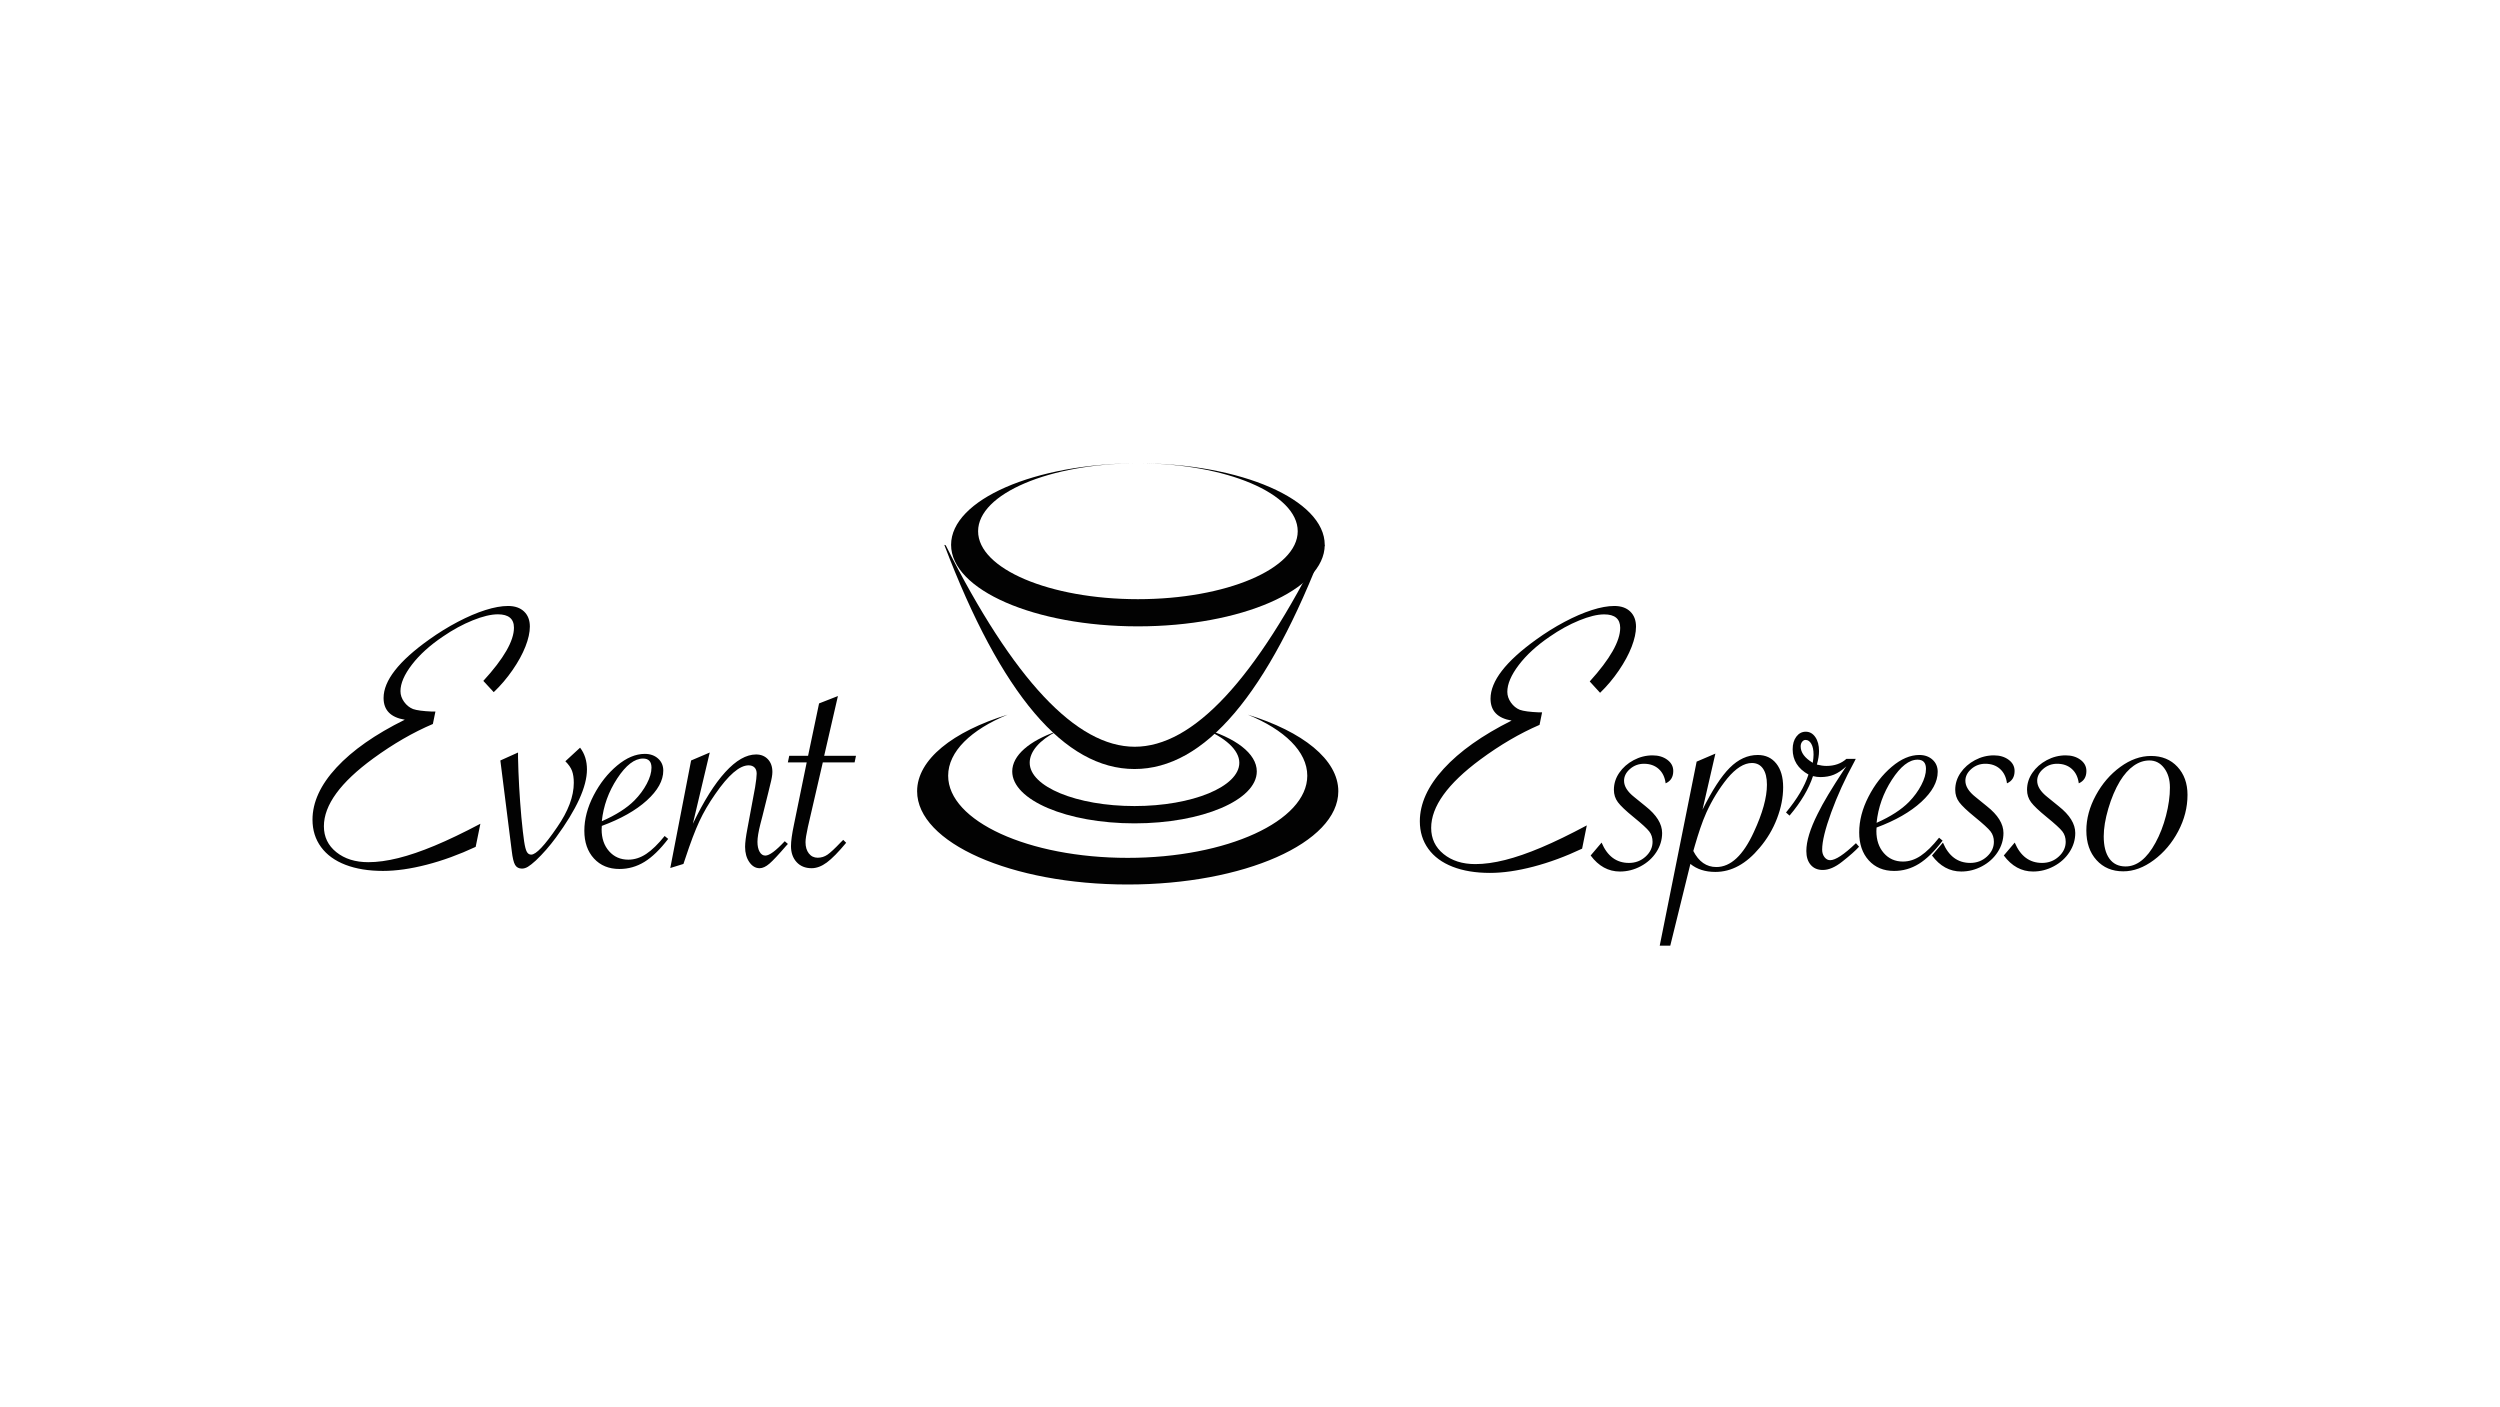
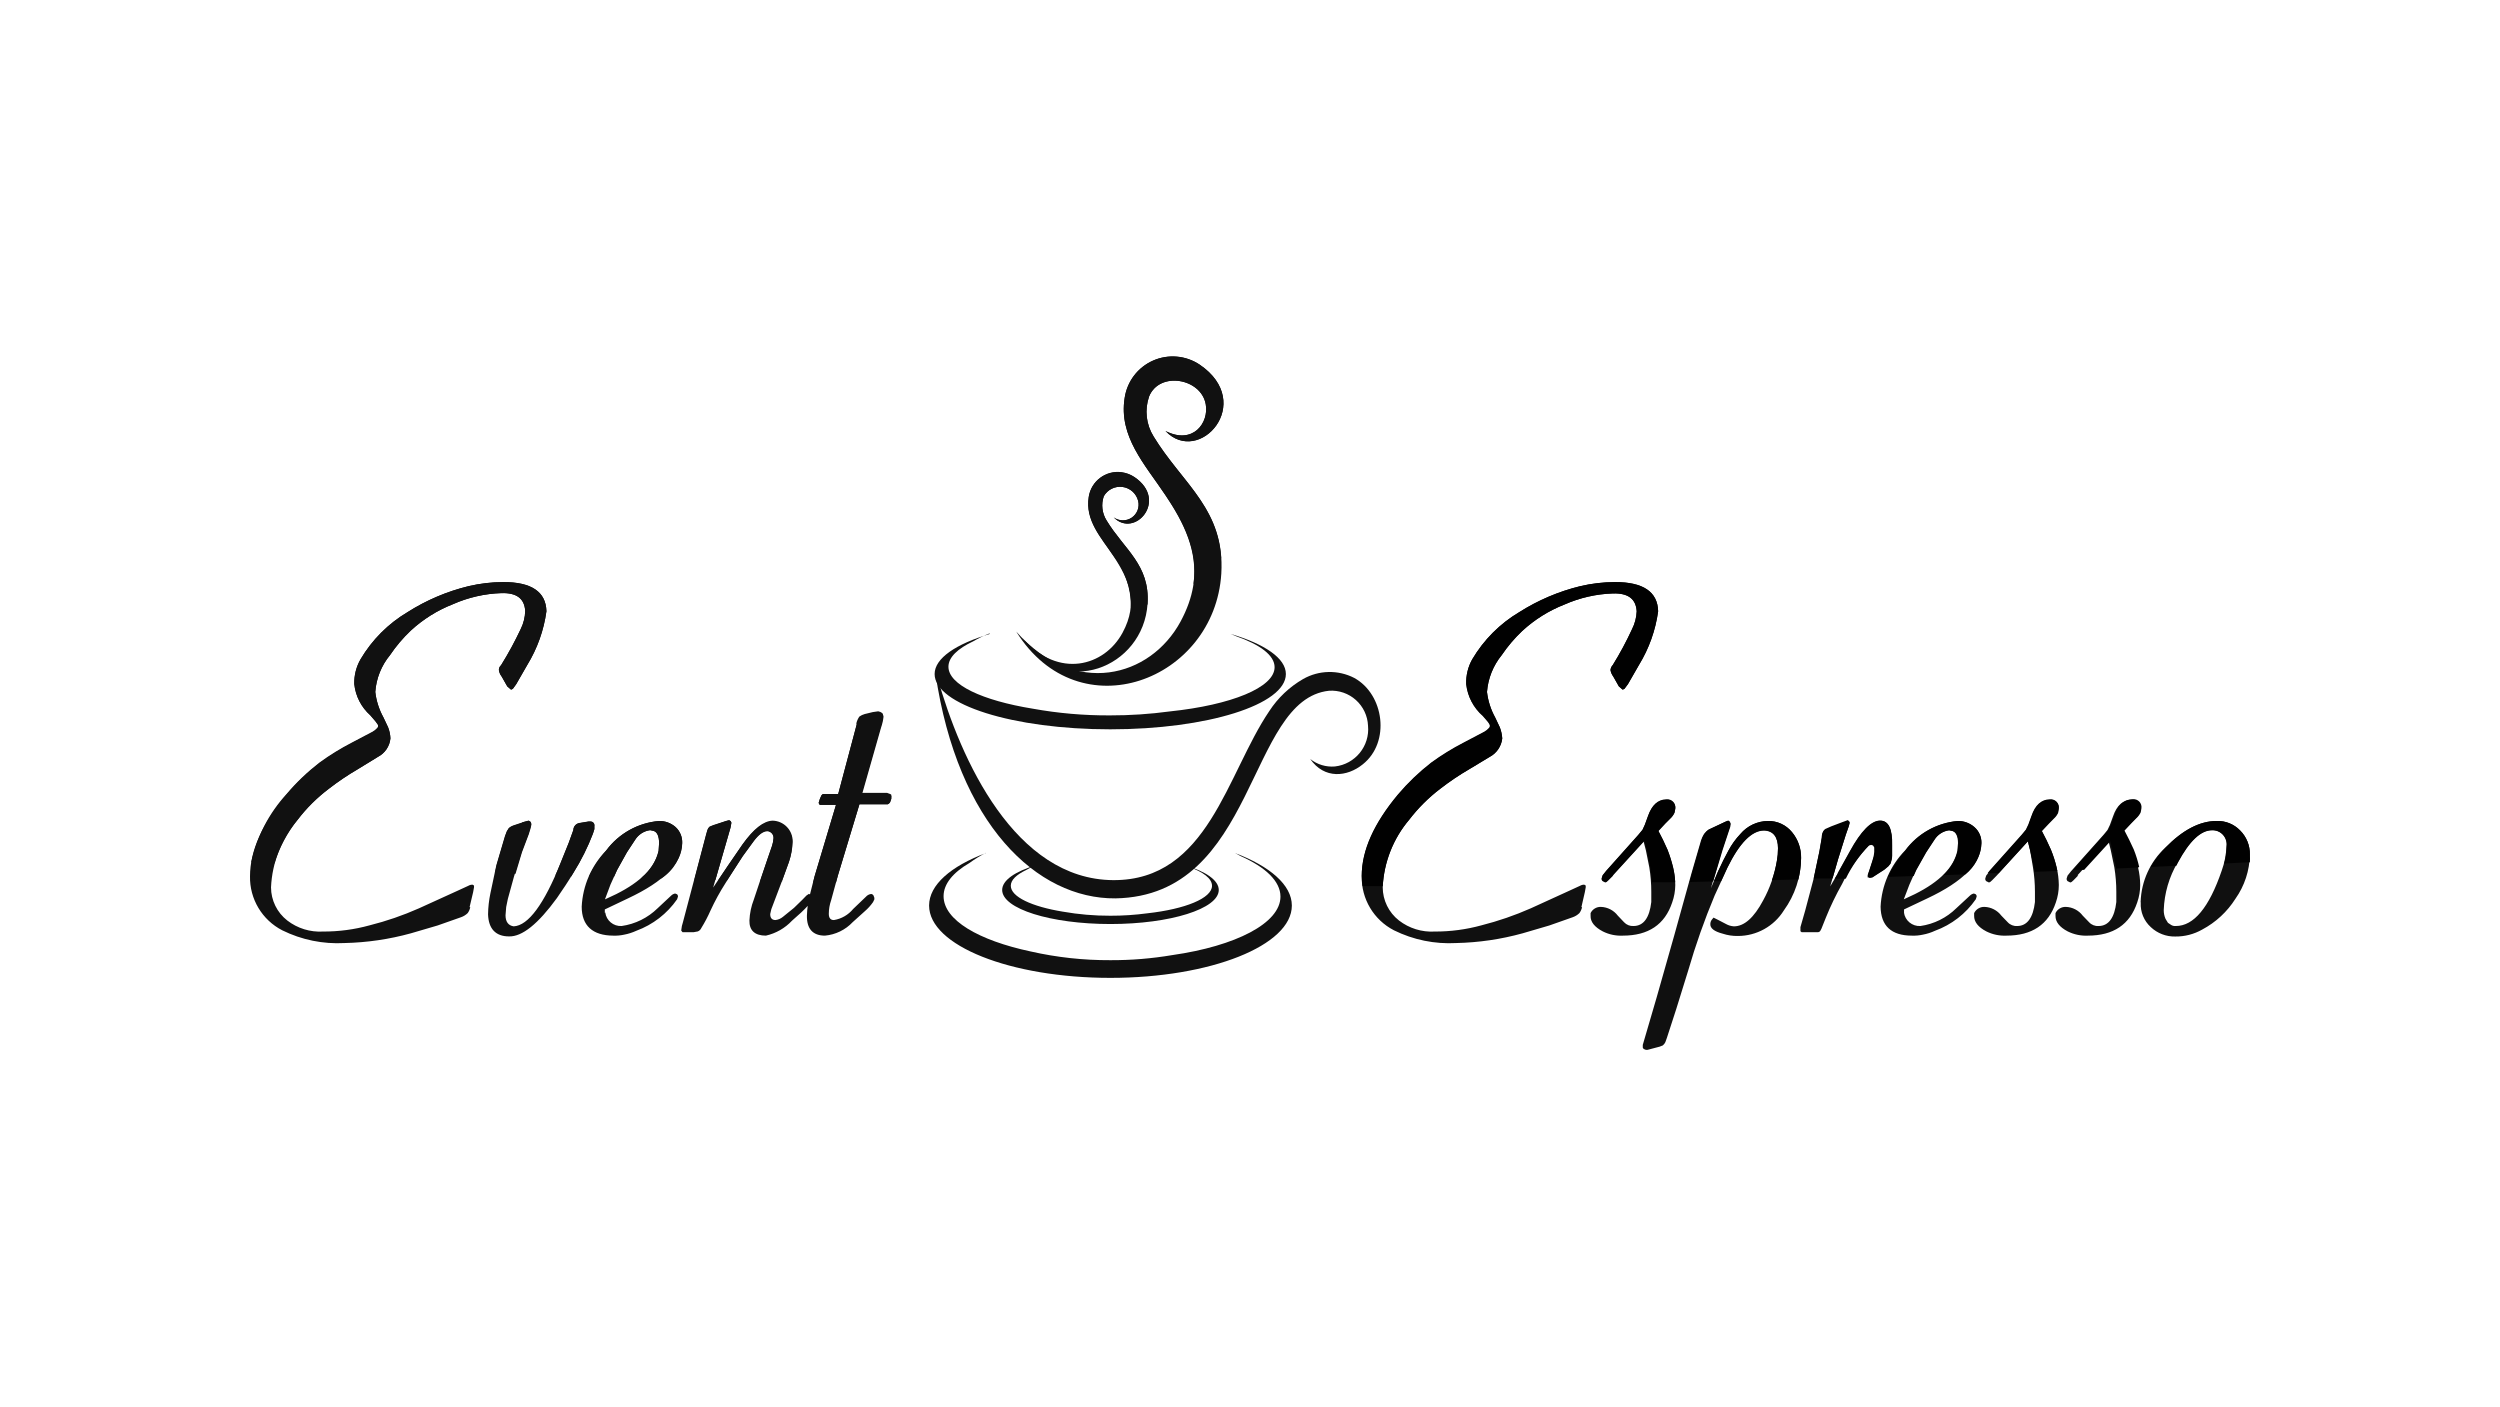
<svg xmlns="http://www.w3.org/2000/svg" height="360" viewBox="0 0 640 360" width="640">
-   <g fill="#020202" fill-rule="nonzero" transform="translate(80 118)">
-     <path d="m42.977 92.882-1.206 5.913c-4.256 1.988-8.436 3.511-12.541 4.571-4.105 1.06-7.833 1.59-11.184 1.59-3.686 0-6.886-.522-9.601-1.565-2.714-1.043-4.8-2.559-6.258-4.547-1.458-1.988-2.187-4.323-2.187-7.006 0-4.472 2.044-8.919 6.132-13.342 4.088-4.422 9.919-8.505 17.492-12.248-3.619-.596-5.429-2.451-5.429-5.565 0-4.439 3.887-9.424 11.662-14.957 2.413-1.723 4.867-3.238 7.364-4.547 2.497-1.308 4.842-2.311 7.037-3.006 2.195-.696 4.13-1.043 5.806-1.043 1.743 0 3.108.472 4.097 1.416.989.944 1.483 2.228 1.483 3.851 0 1.491-.377 3.197-1.131 5.118-.754 1.921-1.851 3.925-3.292 6.012-1.441 2.087-3.049 3.975-4.825 5.665l-2.664-2.882c5.228-5.698 7.841-10.236 7.841-13.615 0-2.286-1.374-3.429-4.122-3.429-1.743 0-3.887.513-6.434 1.54-2.547 1.027-5.077 2.402-7.59 4.124-3.351 2.253-6.007 4.654-7.967 7.205-1.96 2.551-2.941 4.82-2.941 6.807 0 .961.31 1.872.93 2.733s1.382 1.474 2.287 1.839c.938.331 2.564.547 4.876.646h.855l-.653 3.18c-5.06 2.153-10.137 5.085-15.23 8.795-8.445 6.162-12.667 11.959-12.667 17.391 0 2.716 1.064 4.928 3.192 6.634 2.128 1.706 4.851 2.559 8.168 2.559 2.312 0 4.867-.348 7.665-1.043 2.798-.696 5.906-1.756 9.324-3.18 3.418-1.424 7.322-3.296 11.712-5.615zm5.114-16.199 4.524-2.037v1.292c.101 4.836.385 9.921.855 15.255.268 2.783.503 4.845.704 6.186.201 1.342.436 2.244.704 2.708.268.464.637.696 1.106.696 1.24 0 3.452-2.335 6.635-7.006 2.848-4.108 4.273-7.901 4.273-11.379 0-1.226-.151-2.244-.452-3.056-.302-.812-.871-1.631-1.709-2.46l3.77-3.478c1.173 1.524 1.759 3.379 1.759 5.565 0 4.406-2.647 10.219-7.942 17.441-1.608 2.186-3.317 4.141-5.127 5.863-.838.762-1.516 1.3-2.036 1.615-.519.315-1.03.472-1.533.472-.804 0-1.391-.315-1.759-.944-.369-.629-.653-1.822-.855-3.578zm42.058 19.329.905.745c-2.078 2.716-4.105 4.679-6.082 5.888-1.977 1.209-4.105 1.814-6.384 1.814-2.714 0-4.892-.894-6.534-2.683-1.642-1.789-2.463-4.157-2.463-7.106 0-2.981.796-6.004 2.388-9.068 1.592-3.064 3.586-5.598 5.982-7.602 2.396-2.004 4.767-3.006 7.113-3.006 1.374 0 2.505.398 3.393 1.193.888.795 1.332 1.822 1.332 3.081 0 2.551-1.407 5.101-4.222 7.652-2.815 2.551-6.652 4.72-11.511 6.509-.034.265-.05.563-.05.894 0 2.286.637 4.149 1.91 5.59 1.273 1.441 2.915 2.161 4.926 2.161 1.575 0 3.1-.489 4.574-1.466 1.474-.977 3.049-2.509 4.725-4.596zm-16.085-3.776c3.619-1.59 6.4-3.362 8.344-5.317 1.307-1.325 2.362-2.749 3.167-4.273.804-1.524 1.206-2.899 1.206-4.124 0-1.557-.72-2.335-2.161-2.335-2.178 0-4.381 1.698-6.61 5.093-2.228 3.395-3.544 7.048-3.946 10.957zm17.529 11.975 5.328-27.528 4.775-2.037-4.323 18.236c2.781-5.797 5.546-10.203 8.294-13.217 2.748-3.015 5.378-4.522 7.892-4.522 1.24 0 2.245.406 3.016 1.217.771.812 1.156 1.896 1.156 3.255 0 .762-.184 1.839-.553 3.23l-.503 2.087-1.508 6.062-.503 1.938c-.503 1.988-.754 3.511-.754 4.571 0 1.06.184 1.913.553 2.559.369.646.855.969 1.458.969 1.039 0 2.698-1.226 4.976-3.677l.804.696-.503.547c-1.91 2.219-3.317 3.718-4.222 4.497-.905.778-1.743 1.168-2.513 1.168-1.039 0-1.918-.522-2.639-1.565-.72-1.043-1.081-2.344-1.081-3.901 0-1.06.201-2.634.603-4.72l1.96-10.534c.268-1.656.402-2.816.402-3.478 0-.696-.184-1.226-.553-1.59-.369-.364-.871-.547-1.508-.547-2.312 0-5.161 2.451-8.545 7.354-1.642 2.352-2.999 4.679-4.071 6.981-1.072 2.302-2.279 5.491-3.619 9.565l-.452 1.342zm39.043-27.031-3.82 16.547c-.402 1.822-.603 3.114-.603 3.876 0 1.193.285 2.153.855 2.882.57.729 1.324 1.093 2.262 1.093.905 0 1.734-.257 2.488-.77s1.902-1.582 3.443-3.205l.603-.596.754.745c-1.977 2.385-3.627 4.066-4.951 5.043-1.324.977-2.622 1.466-3.896 1.466-1.608 0-2.89-.522-3.845-1.565-.955-1.043-1.433-2.41-1.433-4.099 0-1.259.251-3.081.754-5.466l3.267-15.95h-4.825l.352-1.689h4.825l2.815-13.416 4.825-1.888-3.519 15.304h8.143l-.352 1.689zm195.585 16.119-1.2 5.957c-4.233 2.002-8.39 3.538-12.473 4.606-4.083 1.068-7.79 1.602-11.123 1.602-3.666 0-6.849-.526-9.548-1.577-2.7-1.051-4.774-2.578-6.224-4.581-1.45-2.002-2.175-4.355-2.175-7.059 0-4.506 2.033-8.986 6.099-13.441 4.066-4.455 9.865-8.569 17.397-12.34-3.599-.601-5.399-2.47-5.399-5.607 0-4.472 3.866-9.495 11.598-15.068 2.4-1.735 4.841-3.262 7.324-4.581 2.483-1.318 4.816-2.328 6.999-3.029 2.183-.701 4.108-1.051 5.774-1.051 1.733 0 3.091.476 4.074 1.427.983.951 1.475 2.244 1.475 3.88 0 1.502-.375 3.221-1.125 5.156-.75 1.936-1.841 3.955-3.274 6.057-1.433 2.103-3.033 4.005-4.799 5.707l-2.65-2.904c5.199-5.74 7.799-10.313 7.799-13.717 0-2.303-1.366-3.454-4.099-3.454-1.733 0-3.866.517-6.399 1.552-2.533 1.035-5.049 2.42-7.549 4.155-3.333 2.269-5.974 4.689-7.924 7.259-1.95 2.57-2.924 4.856-2.924 6.858 0 .968.308 1.886.925 2.753.617.868 1.375 1.485 2.275 1.852.933.334 2.55.551 4.849.651h.85l-.65 3.204c-5.032 2.169-10.082 5.123-15.147 8.861-8.399 6.208-12.598 12.048-12.598 17.521 0 2.737 1.058 4.964 3.174 6.683 2.116 1.719 4.824 2.578 8.124 2.578 2.3 0 4.841-.35 7.624-1.051 2.783-.701 5.874-1.769 9.273-3.204 3.399-1.435 7.282-3.321 11.648-5.657zm.986 7.709 2.8-3.304c1.466 3.471 3.799 5.206 6.999 5.206 1.666 0 3.091-.542 4.274-1.627 1.183-1.085 1.775-2.345 1.775-3.78 0-1.035-.283-1.919-.85-2.653-.567-.734-1.916-1.969-4.049-3.705-1.966-1.602-3.291-2.862-3.974-3.78-.683-.918-1.025-1.977-1.025-3.179 0-1.569.458-3.02 1.375-4.355.917-1.335 2.141-2.411 3.674-3.229s3.149-1.227 4.849-1.227c1.5 0 2.758.375 3.774 1.126 1.016.751 1.525 1.71 1.525 2.879 0 1.535-.65 2.586-1.95 3.154-.2-1.569-.792-2.795-1.775-3.68-.983-.884-2.241-1.327-3.774-1.327-1.366 0-2.558.442-3.574 1.327-1.016.884-1.525 1.894-1.525 3.029 0 1.402.867 2.787 2.6 4.155l2.899 2.353c2.833 2.236 4.249 4.522 4.249 6.858 0 1.735-.492 3.362-1.475 4.881-.983 1.519-2.316 2.728-3.999 3.629-1.683.901-3.458 1.352-5.324 1.352-2.966 0-5.466-1.368-7.499-4.105zm17.684 23.078 9.448-47.108 4.799-2.053-3.299 14.368c2.466-4.973 4.791-8.552 6.974-10.738 2.183-2.186 4.574-3.279 7.174-3.279 2 0 3.583.734 4.749 2.203 1.166 1.468 1.75 3.488 1.75 6.057 0 2.603-.525 5.273-1.575 8.01-1.05 2.737-2.525 5.223-4.424 7.459-3.433 4.138-7.215 6.208-11.348 6.208-2.6 0-4.732-.684-6.399-2.053l-5.149 20.926zm8.598-24.23c1.4 2.737 3.366 4.105 5.899 4.105 3.666 0 6.865-2.987 9.598-8.961 2.233-4.806 3.349-8.844 3.349-12.115 0-1.769-.333-3.137-1-4.105-.667-.968-1.616-1.452-2.849-1.452-2 0-4.099 1.318-6.299 3.955-2.1 2.603-3.883 5.507-5.349 8.711-.567 1.268-1.091 2.62-1.575 4.055-.483 1.435-.941 2.904-1.375 4.405zm23.732-9.862c2.866-3.471 4.782-6.708 5.749-9.712-2.7-1.502-4.049-3.654-4.049-6.458 0-1.335.317-2.42.95-3.254.633-.834 1.433-1.252 2.4-1.252 1 0 1.816.459 2.45 1.377.633.918.95 2.111.95 3.579 0 1.035-.183 2.186-.55 3.454.9.234 1.716.35 2.45.35 2.066 0 3.766-.601 5.099-1.802h2.4l-.35.701c-2.4 4.405-4.374 8.736-5.924 12.991-1.55 4.255-2.325 7.434-2.325 9.537 0 .768.2 1.41.6 1.927s.883.776 1.45.776c1.366 0 3.566-1.452 6.599-4.355l.8.901c-.933 1.035-2.383 2.32-4.349 3.855-1.766 1.402-3.416 2.103-4.949 2.103-1.3 0-2.325-.434-3.074-1.302-.75-.868-1.125-2.053-1.125-3.554 0-2.503.966-5.674 2.899-9.512.7-1.435 1.6-3.07 2.7-4.906 1.1-1.836 2.483-4.022 4.149-6.558l.5-.701c-1.1 1.001-2.158 1.71-3.174 2.128-1.016.417-2.175.626-3.474.626-.6 0-1.233-.083-1.9-.25-1.066 3.271-3.066 6.641-5.999 10.112zm6.849-12.716c.133-.834.2-1.535.2-2.103 0-1.168-.192-2.086-.575-2.753-.383-.667-.875-1.001-1.475-1.001-.333 0-.625.159-.875.476-.25.317-.375.709-.375 1.176 0 1.569 1.033 2.97 3.099 4.205zm32.331 19.173.9.751c-2.066 2.737-4.083 4.714-6.049 5.932s-4.083 1.827-6.349 1.827c-2.7 0-4.866-.901-6.499-2.703-1.633-1.802-2.45-4.188-2.45-7.159 0-3.004.792-6.049 2.375-9.136 1.583-3.087 3.566-5.64 5.949-7.659 2.383-2.019 4.741-3.029 7.074-3.029 1.366 0 2.491.4 3.374 1.201.883.801 1.325 1.836 1.325 3.104 0 2.57-1.4 5.14-4.199 7.709-2.8 2.57-6.615 4.756-11.448 6.558-.033.267-.05.567-.05.901 0 2.303.633 4.18 1.9 5.632 1.266 1.452 2.899 2.178 4.899 2.178 1.566 0 3.083-.492 4.549-1.477 1.466-.985 3.033-2.528 4.699-4.631zm-15.997-3.805c3.599-1.602 6.366-3.387 8.299-5.357 1.3-1.335 2.35-2.77 3.149-4.305.8-1.535 1.2-2.92 1.2-4.155 0-1.569-.717-2.353-2.15-2.353-2.166 0-4.358 1.71-6.574 5.131-2.216 3.421-3.524 7.1-3.924 11.039zm14.184 8.36 2.8-3.304c1.466 3.471 3.799 5.206 6.999 5.206 1.666 0 3.091-.542 4.274-1.627 1.183-1.085 1.775-2.345 1.775-3.78 0-1.035-.283-1.919-.85-2.653-.567-.734-1.916-1.969-4.049-3.705-1.966-1.602-3.291-2.862-3.974-3.78-.683-.918-1.025-1.977-1.025-3.179 0-1.569.458-3.02 1.375-4.355.917-1.335 2.141-2.411 3.674-3.229s3.149-1.227 4.849-1.227c1.5 0 2.758.375 3.774 1.126 1.016.751 1.525 1.71 1.525 2.879 0 1.535-.65 2.586-1.95 3.154-.2-1.569-.792-2.795-1.775-3.68-.983-.884-2.241-1.327-3.774-1.327-1.366 0-2.558.442-3.574 1.327-1.016.884-1.525 1.894-1.525 3.029 0 1.402.867 2.787 2.6 4.155l2.899 2.353c2.833 2.236 4.249 4.522 4.249 6.858 0 1.735-.492 3.362-1.475 4.881-.983 1.519-2.316 2.728-3.999 3.629-1.683.901-3.458 1.352-5.324 1.352-2.966 0-5.466-1.368-7.499-4.105zm18.383 0 2.8-3.304c1.466 3.471 3.799 5.206 6.999 5.206 1.666 0 3.091-.542 4.274-1.627 1.183-1.085 1.775-2.345 1.775-3.78 0-1.035-.283-1.919-.85-2.653-.567-.734-1.916-1.969-4.049-3.705-1.966-1.602-3.291-2.862-3.974-3.78-.683-.918-1.025-1.977-1.025-3.179 0-1.569.458-3.02 1.375-4.355.917-1.335 2.141-2.411 3.674-3.229 1.533-.818 3.149-1.227 4.849-1.227 1.5 0 2.758.375 3.774 1.126 1.016.751 1.525 1.71 1.525 2.879 0 1.535-.65 2.586-1.95 3.154-.2-1.569-.792-2.795-1.775-3.68-.983-.884-2.241-1.327-3.774-1.327-1.366 0-2.558.442-3.574 1.327-1.016.884-1.525 1.894-1.525 3.029 0 1.402.867 2.787 2.6 4.155l2.899 2.353c2.833 2.236 4.249 4.522 4.249 6.858 0 1.735-.492 3.362-1.475 4.881-.983 1.519-2.316 2.728-3.999 3.629-1.683.901-3.458 1.352-5.324 1.352-2.966 0-5.466-1.368-7.499-4.105zm21.133-6.408c0-3.004.808-5.999 2.425-8.986 1.616-2.987 3.708-5.415 6.274-7.284 2.566-1.869 5.182-2.803 7.849-2.803 2.8 0 5.057.926 6.774 2.778 1.716 1.852 2.575 4.247 2.575 7.184 0 3.204-.792 6.308-2.375 9.311-1.583 3.004-3.666 5.465-6.249 7.384-2.583 1.919-5.191 2.879-7.824 2.879-2.833 0-5.116-.959-6.849-2.879-1.733-1.919-2.6-4.447-2.6-7.584zm21.396-11.013c0-2.002-.492-3.654-1.475-4.956-.983-1.302-2.241-1.952-3.774-1.952-1.4 0-2.741.451-4.024 1.352-1.283.901-2.458 2.219-3.524 3.955-1.2 2.002-2.191 4.339-2.974 7.009-.783 2.67-1.175 5.039-1.175 7.109 0 2.47.483 4.372 1.45 5.707.966 1.335 2.35 2.002 4.149 2.002 2.9 0 5.449-2.019 7.649-6.057 1.133-2.069 2.033-4.389 2.7-6.959.667-2.57 1-4.973 1-7.209zm-297.555-18.631c-14 4.311-23.163 11.486-23.163 19.609 0 13.183 24.138 23.869 53.913 23.869 29.775 0 53.913-10.687 53.913-23.869 0-8.122-9.164-15.297-23.163-19.609 9.344 3.849 15.218 9.426 15.218 15.631 0 11.613-20.581 21.028-45.968 21.028-25.387 0-45.968-9.414-45.968-21.028 0-6.205 5.875-11.782 15.218-15.631z" />
-     <path d="m190.495 69.23c-6.941 2.439-11.364 6.127-11.364 10.253 0 7.345 14.015 13.299 31.304 13.299 17.289 0 31.304-5.954 31.304-13.299 0-4.604-5.506-8.661-13.873-11.048 5.714 2.296 9.401 5.54 9.401 8.832 0 6.121-12.013 11.083-26.832 11.083-14.819 0-26.832-4.962-26.832-11.083 0-2.927 2.579-5.817 6.892-8.036zm20.81-26.883c-26.414 0-47.826-9.344-47.826-20.87 0-11.526 21.412-20.87 47.826-20.87 26.414 0 47.826 9.344 47.826 20.87 0 11.526-21.412 20.87-47.826 20.87zm0-6.957c22.595 0 40.911-7.786 40.911-17.391 0-9.605-18.317-17.391-40.911-17.391s-40.911 7.786-40.911 17.391c0 9.605 18.317 17.391 40.911 17.391z" />
-     <path d="m162.111 21.599c-.124-.04-.248-.08-.372-.121 14.535 38.261 30.766 57.391 48.696 57.391 17.929 0 34.161-19.13 48.696-57.391-.215.07-.43.14-.646.209-17.055 34.32-33.052 51.48-47.991 51.48-14.952 0-31.079-17.189-48.382-51.568z" />
+   <g transform="matrix(2.830415 0 0 2.830415 64.00289 91.29412)">
+     <path d="m19.92 49.79a1.31 1.31 0 0 1 -.23.54 1.65 1.65 0 0 1 -.62.38l-2.1.74-2.42.71a24.56 24.56 0 0 1 -6 .88 11.28 11.28 0 0 1 -5.63-1.15 5.38 5.38 0 0 1 -2.92-4.89c0-2.31 1.11-4.76 3.29-7.37a19.72 19.72 0 0 1 3-2.87 22.41 22.41 0 0 1 2.9-1.79l1.9-1a1.65 1.65 0 0 0 .41-.33.23.23 0 0 0 .08-.21v-.1l-.22-.33-.48-.56a4.4 4.4 0 0 1 -1.45-2.83 4.27 4.27 0 0 1 .57-2.24 12.15 12.15 0 0 1 4.25-4.26 18.39 18.39 0 0 1 5.52-2.35 14.07 14.07 0 0 1 3.13-.37q3.84 0 3.91 2.64a12.57 12.57 0 0 1 -1.73 4.85l-1 1.74-.31.43-.16.07-.34-.29-.51-.9a1.23 1.23 0 0 1 -.25-.58c0-.1 0-.25.21-.46a31.75 31.75 0 0 0 1.76-3.24 3.89 3.89 0 0 0 .41-1.65c-.07-1.12-.78-1.65-2.15-1.61a11.78 11.78 0 0 0 -4.38 1 12.19 12.19 0 0 0 -3.83 2.4 13.3 13.3 0 0 0 -1.87 2.21 5.89 5.89 0 0 0 -1.33 3.33 6.27 6.27 0 0 0 .74 2.31l.42.89a3.09 3.09 0 0 1 .21 1 2.11 2.11 0 0 1 -1.13 1.67l-1.81 1.11a24 24 0 0 0 -2.65 1.79 14.72 14.72 0 0 0 -2.82 2.81 10.14 10.14 0 0 0 -2.39 6.09 3.81 3.81 0 0 0 1.47 3 4.83 4.83 0 0 0 3.24 1 15.58 15.58 0 0 0 4.2-.56 27.53 27.53 0 0 0 4.47-1.54l3.47-1.58 1-.46a.72.72 0 0 1 .38-.1l.13.08v.16l-.08.44-.32 1.35zm4.7-7.67.56-.15.17.11.07.2-.07.34-.17.56-.62 1.64-.69 2.23-.55 2-.15.73-.06.75c0 .59.26.93.74 1 1.32-.07 2.74-2 4.25-5.75l.73-1.81.42-1.16a.65.65 0 0 1 .53-.63l.84-.14h.19a.35.35 0 0 1 .34.42v.27l-.13.41a20.48 20.48 0 0 1 -1.75 3.51c-.48.81-1 1.58-1.51 2.32q-2.56 3.52-4.33 3.47c-1.22 0-1.86-.7-1.9-2a10.07 10.07 0 0 1 .21-1.89l.54-2.55.77-2.61.16-.43.18-.29a1.18 1.18 0 0 1 .36-.21l.87-.29zm7.51 8.15a1.41 1.41 0 0 0 1.48 1.23 5.82 5.82 0 0 0 3.26-1.61l1.22-1.14a.7.7 0 0 1 .36-.19l.18.07a.28.28 0 0 1 .08.2l-.08.25a7.73 7.73 0 0 1 -3.69 2.85 4.73 4.73 0 0 1 -1.09.35 3.88 3.88 0 0 1 -1 .09c-1.85-.01-2.85-.89-2.85-2.62a7.84 7.84 0 0 1 2.22-5.09 6.65 6.65 0 0 1 4.78-2.66 2.2 2.2 0 0 1 1.49.55 1.86 1.86 0 0 1 .6 1.45q0 2.7-4.9 5l-2.1 1v.31zm0-1.19 1-.47q3.35-1.68 3.82-3.91l.05-.7c0-.61-.17-1-.49-1.1l-.32-.07a1.89 1.89 0 0 0 -1.35.86l-.75 1.14-.89 1.6-.6 1.33-.49 1.31zm11-2.91 1.43-2.08c1-1.39 1.88-2.09 2.71-2.12a1.86 1.86 0 0 1 1.81 1.9 6.15 6.15 0 0 1 -.32 1.79l-.61 1.68-1 2.64-.1.44q0 .54.48.54a1.28 1.28 0 0 0 .67-.29l1-.81.73-.71.4-.41.22-.15.24.12.1.12v.11c0 .32-.61 1-1.87 2.08a4.63 4.63 0 0 1 -2.36 1.35c-1 0-1.51-.47-1.49-1.37a5.92 5.92 0 0 1 .4-1.9l.61-1.83.62-1.83.42-1.22a3 3 0 0 0 .13-.66.61.61 0 0 0 -.55-.67c-.39 0-.79.31-1.23.89l-1 1.37-1.57 2.48a20.42 20.42 0 0 0 -1.35 2.47 12.92 12.92 0 0 1 -.83 1.58.59.59 0 0 1 -.32.31l-.38.07h-1l-.12-.15.06-.41.09-.32 2.11-8 .11-.38a.67.67 0 0 1 .19-.29l.34-.14 1.16-.37.28-.07.14.09.06.14-.08.44-1.57 5.42 1.27-1.89zm11.71-13a1.85 1.85 0 0 1 .27-.61 1.53 1.53 0 0 1 .48-.23l.74-.18.49-.07a.83.83 0 0 1 .38.17l.07.21a4.62 4.62 0 0 1 -.23 1l-1.71 6h2.3l.36.14.01.4-.11.31a.48.48 0 0 1 -.21.18h-.35-2.21l-1.94 6.41-.62 2.27a3.75 3.75 0 0 0 -.21 1.23c0 .39.17.57.47.56a2.84 2.84 0 0 0 1.73-1l1.15-1.1a.75.75 0 0 1 .43-.25h.13l.13.12.08.22v.14l-.12.25a4.45 4.45 0 0 1 -.73.81l-1.11 1a3.93 3.93 0 0 1 -2.51 1.22c-1.11 0-1.65-.63-1.63-1.81a8.45 8.45 0 0 1 .28-1.93l.41-1.63 1.94-6.46h-1.17-.3l-.1-.17.1-.33.14-.33a.39.39 0 0 1 .16-.15h.24 1.13l1.67-6.28z" fill="#111" />
+     <path d="m120.48 49.79a1.45 1.45 0 0 1 -.24.54 1.65 1.65 0 0 1 -.62.38l-2.1.74-2.42.71a24.49 24.49 0 0 1 -6 .88 11.28 11.28 0 0 1 -5.63-1.15 5.38 5.38 0 0 1 -2.92-4.89c0-2.31 1.11-4.76 3.29-7.37a20.2 20.2 0 0 1 3-2.87 22.41 22.41 0 0 1 2.9-1.79l1.9-1a1.49 1.49 0 0 0 .41-.33.23.23 0 0 0 .09-.21v-.1l-.15-.25-.48-.56a4.45 4.45 0 0 1 -1.51-2.9 4.27 4.27 0 0 1 .55-2.25 12.15 12.15 0 0 1 4.25-4.26 18.5 18.5 0 0 1 5.52-2.35 14.14 14.14 0 0 1 3.13-.37q3.84 0 3.91 2.64a12.57 12.57 0 0 1 -1.73 4.85l-1 1.74-.32.43-.16.07-.34-.29-.51-.9a1.35 1.35 0 0 1 -.25-.58.76.76 0 0 1 .21-.46 29.91 29.91 0 0 0 1.74-3.24 3.89 3.89 0 0 0 .42-1.62c-.07-1.12-.78-1.65-2.15-1.61a11.82 11.82 0 0 0 -4.38 1 12.19 12.19 0 0 0 -3.83 2.4 13.3 13.3 0 0 0 -1.85 2.18 6 6 0 0 0 -1.33 3.33 6.27 6.27 0 0 0 .74 2.31l.42.89a3.4 3.4 0 0 1 .22 1 2.16 2.16 0 0 1 -1.13 1.67l-1.81 1.09a24.14 24.14 0 0 0 -2.66 1.79 15 15 0 0 0 -2.82 2.81 10.14 10.14 0 0 0 -2.39 6.11 3.81 3.81 0 0 0 1.47 3 4.83 4.83 0 0 0 3.24 1 15.71 15.71 0 0 0 4.21-.56 28.21 28.21 0 0 0 4.47-1.54l3.46-1.58 1-.46a.72.72 0 0 1 .38-.1l.13.08v.16l-.08.44-.31 1.35zm2.83-2.87-.44.44c-.12.13-.21.2-.3.2l-.23-.12a.24.24 0 0 1 -.08-.25l.08-.25.32-.4 2.91-3.26.38-.46.21-.46.28-.77c.35-1 .9-1.5 1.67-1.51a.73.73 0 0 1 .8.83l-.07.35a1.55 1.55 0 0 1 -.37.52l-.46.46-.63.68.42.82.41.89a12.32 12.32 0 0 1 .5 1.59 7 7 0 0 1 .2 1.57 4.83 4.83 0 0 1 -.28 1.58q-1 3-4.46 3a3.64 3.64 0 0 1 -1.81-.38c-.75-.39-1.13-.87-1.11-1.41v-.25a1 1 0 0 1 .93-.56 2 2 0 0 1 1.53.79l.57.6a1.07 1.07 0 0 0 .85.34c.92 0 1.45-.76 1.61-2.17v-.93a13.63 13.63 0 0 0 -.18-2.21l-.31-1.54-.21-.81-2.81 3.08zm9.52-.46c.28-.61.57-1.2.88-1.76a6.9 6.9 0 0 1 1.09-1.52 3.32 3.32 0 0 1 2.48-1.18 2.74 2.74 0 0 1 2.18 1 3.56 3.56 0 0 1 .83 2.35 8.2 8.2 0 0 1 -1.56 4.74 4.9 4.9 0 0 1 -4.16 2.31 4.14 4.14 0 0 1 -1.38-.21q-1.14-.3-1.11-.87a.67.67 0 0 1 .14-.4l.15-.18.4.2.73.38a1.67 1.67 0 0 0 .71.21c.93 0 1.81-.77 2.65-2.35a11.35 11.35 0 0 0 1.24-3.56 6.27 6.27 0 0 0 .1-1.14c0-1-.41-1.58-1.26-1.61-1.11 0-2.22 1.13-3.31 3.35l-1.16 2.52a62.66 62.66 0 0 0 -2.39 6.78l-1.08 3.48-.85 2.62-.14.39a.83.83 0 0 1 -.23.29l-.28.11-1.1.29h-.15l-.2-.08-.08-.12v-.25l1.26-4.31 1.6-5.64 1.54-5.55.87-3a2.64 2.64 0 0 1 .26-.56l.2-.23.18-.15 1.53-.72.22-.09a.3.3 0 0 1 .15.09l.09.2-.05.29-.69 2.08-1 3.43.67-1.6zm10.76.27 1.11-2c1-1.83 1.93-2.76 2.72-2.77s1.12.78 1.09 2.22v.94a2.44 2.44 0 0 1 -.14.71l-.2.25-.37.31-.93.6a.68.68 0 0 1 -.38.17l-.14-.11v-.08-.13l.14-.41.27-.83a3.45 3.45 0 0 0 .19-.83v-.25-.17l-.11-.18-.17-.06-.21.06a13 13 0 0 0 -2.46 3.52 26.19 26.19 0 0 0 -1.47 3.05l-.4 1-.1.19a.27.27 0 0 1 -.24.13h-1.11-.34l-.11-.09v-.14-.23l.43-1.5.74-2.79.53-2.51.22-1.27a1 1 0 0 1 .12-.52.52.52 0 0 1 .3-.25l.43-.19 1-.38.49-.18.18.18-.08.32-.27.77-.7 2.22-.7 2.42.68-1.15zm6 3.54a1.42 1.42 0 0 0 1.49 1.23 5.8 5.8 0 0 0 3.25-1.61l1.23-1.14a.7.7 0 0 1 .36-.19l.17.07a.24.24 0 0 1 .08.2l-.08.25a7.68 7.68 0 0 1 -3.69 2.85 4.58 4.58 0 0 1 -1.09.35 3.88 3.88 0 0 1 -1 .09c-1.86 0-2.81-.89-2.83-2.62a7.79 7.79 0 0 1 2.22-5.09 6.63 6.63 0 0 1 4.76-2.66 2.23 2.23 0 0 1 1.5.55 1.85 1.85 0 0 1 .64 1.45q0 2.7-4.89 5l-2.11 1v.31zm0-1.19 1-.47c2.24-1.12 3.51-2.42 3.83-3.91l.06-.69c0-.61-.18-1-.5-1.1l-.32-.07a1.86 1.86 0 0 0 -1.34.86l-.75 1.14-.9 1.6-.59 1.33-.5 1.31zm8.41-2.16-.43.44c-.12.13-.22.2-.3.2l-.24-.12a.28.28 0 0 1 -.08-.25l.08-.25.32-.4 2.91-3.26.38-.46.22-.46.28-.77c.34-1 .9-1.5 1.67-1.51a.72.72 0 0 1 .79.83l-.06.35a1.58 1.58 0 0 1 -.38.52l-.45.46-.64.68.42.82.41.89a11 11 0 0 1 .51 1.59 7.62 7.62 0 0 1 .19 1.57 4.81 4.81 0 0 1 -.27 1.58q-1 3-4.47 3a3.67 3.67 0 0 1 -1.81-.38c-.75-.39-1.12-.87-1.11-1.41v-.25a1 1 0 0 1 .94-.56 2 2 0 0 1 1.52.79l.58.6a1.06 1.06 0 0 0 .85.34c.91 0 1.45-.76 1.61-2.17v-.93a13.63 13.63 0 0 0 -.18-2.21l-.26-1.54-.2-.81zm7.36 0-.43.44c-.12.13-.22.2-.3.2l-.24-.12a.28.28 0 0 1 -.08-.25l.08-.25.32-.4 2.91-3.26.38-.46.22-.46.28-.77c.34-1 .9-1.5 1.67-1.51a.72.72 0 0 1 .79.83l-.06.35a1.58 1.58 0 0 1 -.38.52l-.45.46-.64.68.42.82.42.89a12.32 12.32 0 0 1 .5 1.59 7 7 0 0 1 .19 1.57 4.81 4.81 0 0 1 -.27 1.58q-1 3-4.47 3a3.69 3.69 0 0 1 -1.81-.38c-.75-.39-1.12-.87-1.11-1.41v-.25a1 1 0 0 1 .94-.56 2 2 0 0 1 1.52.79l.58.6a1.06 1.06 0 0 0 .85.34c.92 0 1.45-.76 1.61-2.17v-.93a13.63 13.63 0 0 0 -.18-2.21l-.32-1.54-.2-.81-2.82 3.08zm5.64 2.39a7 7 0 0 1 2.23-4.9q2.37-2.41 4.65-2.41a2.81 2.81 0 0 1 2.11.85 3 3 0 0 1 .89 2.19 7.13 7.13 0 0 1 -1.31 4 8 8 0 0 1 -3 2.78 4.83 4.83 0 0 1 -2.44.63 3.12 3.12 0 0 1 -2.21-.85 2.78 2.78 0 0 1 -.91-2.21zm2.09.75a1.92 1.92 0 0 0 .16.79l.22.36.3.2a.68.68 0 0 0 .41.09q2.44 0 4.15-5a7.16 7.16 0 0 0 .43-2.23 1.28 1.28 0 0 0 -1.32-1.44q-1.53 0-3.1 2.93a9.1 9.1 0 0 0 -1.25 4.29z" fill="#101010" />
+     <path d="m.11 45.74a13.26 13.26 0 0 1 3.18-6.16 19.72 19.72 0 0 1 3-2.87 22.41 22.41 0 0 1 2.9-1.79l1.9-1a1.65 1.65 0 0 0 .41-.33.23.23 0 0 0 .08-.21v-.1l-.22-.28-.48-.56a4.4 4.4 0 0 1 -1.45-2.83 4.27 4.27 0 0 1 .57-2.24 12.15 12.15 0 0 1 4.25-4.26 18.39 18.39 0 0 1 5.52-2.35 14.07 14.07 0 0 1 3.13-.37q3.84 0 3.91 2.64a12.57 12.57 0 0 1 -1.73 4.85l-1 1.74-.31.43-.16.07-.34-.29-.51-.9a1.23 1.23 0 0 1 -.25-.58c0-.1 0-.25.21-.46a31.75 31.75 0 0 0 1.76-3.24 3.89 3.89 0 0 0 .41-1.65c-.07-1.12-.78-1.65-2.15-1.61a11.78 11.78 0 0 0 -4.38 1 12.19 12.19 0 0 0 -3.83 2.4 13.3 13.3 0 0 0 -1.87 2.21 5.89 5.89 0 0 0 -1.33 3.33 6.27 6.27 0 0 0 .74 2.31l.42.89a3.09 3.09 0 0 1 .21 1 2.11 2.11 0 0 1 -1.13 1.67l-1.81 1.11a24 24 0 0 0 -2.65 1.79 14.72 14.72 0 0 0 -2.82 2.81 11.92 11.92 0 0 0 -2.08 3.93zm52.89 1.82h-2.07l.13-.52 1.94-6.5h-1.17-.3l-.1-.17.1-.33.14-.33a.39.39 0 0 1 .16-.15h.24 1.13l1.67-6.28a1.85 1.85 0 0 1 .27-.61 1.53 1.53 0 0 1 .48-.23l.74-.18.49-.07a.83.83 0 0 1 .38.17l.07.21a4.62 4.62 0 0 1 -.23 1l-1.71 6h2.3l.36.14-.02.29-.11.31a.48.48 0 0 1 -.21.18h-.35-2.21l-1.94 6.41zm-4.87-.1h-2l.05-.15.62-1.83.42-1.22a3 3 0 0 0 .13-.66.61.61 0 0 0 -.55-.67c-.39 0-.79.31-1.23.89l-1 1.37-1.44 2.2h-.8l.77-1.15 1.43-2.08c1-1.39 1.88-2.09 2.71-2.12a1.86 1.86 0 0 1 1.81 1.9 6.15 6.15 0 0 1 -.32 1.79l-.61 1.68v.12zm-6-.14h-1.94l1.08-4.11.11-.38a.67.67 0 0 1 .19-.29l.34-.14 1.15-.4.28-.07.14.09.06.14-.08.44-1.35 4.68zm-4.88-.13-1.84-.06a4.49 4.49 0 0 0 1.55-2.43l.04-.7c0-.61-.17-1-.49-1.1l-.32-.07a1.89 1.89 0 0 0 -1.35.86l-.75 1.14-.89 1.6-.28.62-2.26-.05a10.65 10.65 0 0 1 1.56-2.33 6.65 6.65 0 0 1 4.78-2.67 2.2 2.2 0 0 1 1.49.55 1.86 1.86 0 0 1 .6 1.45 4.14 4.14 0 0 1 -1.86 3.18zm-8.25-.25h-1.39c.16-.35.32-.74.48-1.14l.73-1.81.42-1.16a.65.65 0 0 1 .53-.63l.84-.14h.19a.35.35 0 0 1 .34.42v.27l-.13.41a20.48 20.48 0 0 1 -1.75 3.51c-.07.12-.14.24-.22.36zm-5-.17-1.85-.07.17-.75.77-2.61.16-.43.18-.29a1.18 1.18 0 0 1 .36-.21l.87-.29.56-.15.17.11.07.2-.07.34-.17.56-.62 1.64-.6 2z" fill="#111" />
+     <path d="m100.63 47.89a7 7 0 0 1 -.08-.94c0-2.31 1.11-4.76 3.29-7.37a20.2 20.2 0 0 1 3-2.87 22.41 22.41 0 0 1 2.9-1.79l1.9-1a1.49 1.49 0 0 0 .41-.33.23.23 0 0 0 .09-.21v-.1l-.15-.25-.48-.56a4.45 4.45 0 0 1 -1.51-2.85 4.27 4.27 0 0 1 .55-2.25 12.15 12.15 0 0 1 4.25-4.26 18.5 18.5 0 0 1 5.52-2.35 14.14 14.14 0 0 1 3.13-.37q3.84 0 3.91 2.64a12.57 12.57 0 0 1 -1.73 4.85l-1 1.74-.32.43-.16.07-.34-.29-.51-.9a1.35 1.35 0 0 1 -.25-.58.76.76 0 0 1 .21-.46 29.91 29.91 0 0 0 1.74-3.24 3.89 3.89 0 0 0 .42-1.62c-.07-1.12-.78-1.65-2.15-1.61a11.82 11.82 0 0 0 -4.38 1 12.19 12.19 0 0 0 -3.83 2.4 13.3 13.3 0 0 0 -1.85 2.18 6 6 0 0 0 -1.33 3.33 6.27 6.27 0 0 0 .74 2.31l.42.89a3.4 3.4 0 0 1 .22 1 2.16 2.16 0 0 1 -1.13 1.67l-1.81 1.09a24.14 24.14 0 0 0 -2.66 1.79 15 15 0 0 0 -2.82 2.81 10.19 10.19 0 0 0 -2.39 6zm80.21-2.16-2.28.12a6 6 0 0 0 .23-1.57 1.28 1.28 0 0 0 -1.32-1.44q-1.53 0-3.1 2.93l-.14.28-2.32.11a9.57 9.57 0 0 1 1.35-1.75q2.34-2.41 4.62-2.41a2.81 2.81 0 0 1 2.11.85 3 3 0 0 1 .89 2.19 5.79 5.79 0 0 1 0 .72zm-10.07.48-2 .09v-.11l-.32-1.54-.2-.81-2.36 2.58h-1l2.84-3.19.38-.46.22-.46.28-.77c.34-1 .9-1.5 1.67-1.51a.72.72 0 0 1 .79.83l-.06.35a1.58 1.58 0 0 1 -.38.52l-.45.46-.64.68.42.82.42.89a10.79 10.79 0 0 1 .49 1.58zm-7.29.31-2.07.08-.06-.41-.35-1.54-.2-.81-2.64 2.88h-1l.17-.22 2.91-3.26.38-.46.22-.46.28-.77c.34-1 .9-1.5 1.67-1.51a.72.72 0 0 1 .79.83l-.06.35a1.58 1.58 0 0 1 -.38.52l-.45.46-.64.68.42.82.41.89a11 11 0 0 1 .51 1.59l.06.3zm-8.32.31-2 .07a4.38 4.38 0 0 0 1.3-2.2l.06-.69c0-.61-.18-1-.5-1.1l-.32-.07a1.86 1.86 0 0 0 -1.34.86l-.75 1.14-.9 1.6-.24.54-2.33.08a10.55 10.55 0 0 1 1.6-2.4 6.63 6.63 0 0 1 4.72-2.66 2.23 2.23 0 0 1 1.5.55 1.85 1.85 0 0 1 .64 1.45 3.82 3.82 0 0 1 -1.44 2.82zm-8.49.27h-.3-.06v-.08-.13l.14-.41.27-.83a3.45 3.45 0 0 0 .19-.83v-.25-.17l-.11-.18-.17-.06-.21.06a11.46 11.46 0 0 0 -2.09 3h-1l.28-.47 1.11-2c1-1.83 1.93-2.76 2.72-2.77s1.12.78 1.09 2.22v.94a2.44 2.44 0 0 1 -.14.71l-.2.25-.37.31-.93.6a1 1 0 0 1 -.16.1zm-3.56.1h-1.68l.53-2.49.22-1.27a1 1 0 0 1 .12-.52.52.52 0 0 1 .3-.25l.43-.19 1-.38.49-.18.18.18-.08.32-.27.77-.7 2.22-.5 1.74zm-3.08.09-2.38.06a10.82 10.82 0 0 0 .45-1.76 6.27 6.27 0 0 0 .1-1.14c0-1-.41-1.58-1.26-1.61-1.11 0-2.22 1.13-3.31 3.35l-.58 1.26h-.64l.42-1c.28-.61.57-1.2.88-1.76a6.9 6.9 0 0 1 1.09-1.52 3.32 3.32 0 0 1 2.48-1.17 2.74 2.74 0 0 1 2.18 1 3.56 3.56 0 0 1 .83 2.35 8.51 8.51 0 0 1 -.26 2zm-7.69.18-2.13.05.22-.81.87-3a2.64 2.64 0 0 1 .26-.56l.2-.23.18-.15 1.53-.72.22-.09a.3.3 0 0 1 .15.09l.09.2-.05.29-.69 2.08-.85 2.84zm-3.44.07h-2.1a13.46 13.46 0 0 0 -.16-1.39l-.31-1.54-.21-.81-2.81 3.08-.44.44c-.12.13-.21.2-.3.2l-.23-.12a.24.24 0 0 1 -.08-.25l.08-.25.32-.4 2.91-3.26.38-.46.21-.46.28-.77c.35-1 .9-1.5 1.67-1.51a.73.73 0 0 1 .8.83l-.07.35a1.55 1.55 0 0 1 -.37.52l-.46.46-.63.68.42.82.41.89a12.32 12.32 0 0 1 .5 1.59 7.36 7.36 0 0 1 .19 1.32z" fill="#010101" />
+     <g fill="#111" fill-rule="evenodd">
+       <path d="m62.17 29a1.19 1.19 0 0 1 0-.32h-.17c2 13.62 9.19 20.38 16.27 20.32 12.83-.22 11.89-18 19.33-18.78a3.31 3.31 0 0 1 3.52 3.16 3.39 3.39 0 0 1 -3 3.69 3.15 3.15 0 0 1 -2.23-.68c1.28 1.85 3.34 1.63 4.75.49 2.53-2 1.94-6.34-.77-7.82a4.86 4.86 0 0 0 -4.62.1 9.06 9.06 0 0 0 -3.06 2.9c-3.85 5.69-5.54 15.33-14.11 15.29-8.88-.05-13.81-10.86-15.91-18.35z" />
+       <path d="m66.92 25.08c-3.06.91-5 2.2-5 3.63 0 2.76 7.11 5 15.88 5s15.89-2.23 15.89-5c0-1.43-1.92-2.72-5-3.63l.5.21c2.17.76 3.48 1.73 3.48 2.8 0 1.84-3.93 3.42-9.47 4a40 40 0 0 1 -5.42.36 38.14 38.14 0 0 1 -7-.61c-4.54-.74-7.61-2.16-7.61-3.79 0-.85.83-1.64 2.26-2.31a10.19 10.19 0 0 1 1.44-.7z" />
+       <path d="m66.56 44.9c-3.17 1.19-5.14 2.88-5.14 4.75 0 3.61 7.34 6.54 16.4 6.54s16.41-2.93 16.41-6.54c0-1.87-2-3.56-5.14-4.75l.52.28c2.24 1 3.59 2.27 3.59 3.66 0 2.41-4.06 4.47-9.78 5.29a32.8 32.8 0 0 1 -5.6.46 31.93 31.93 0 0 1 -7.22-.79c-4.69-1-7.87-2.83-7.87-5 0-1.11.86-2.14 2.34-3a10.89 10.89 0 0 1 1.49-.92z" />
+       <path d="m71.1 46c-1.89.56-3.07 1.36-3.07 2.24 0 1.7 4.38 3.08 9.79 3.08s9.8-1.38 9.8-3.08c0-.88-1.18-1.68-3.07-2.24l.31.13c1.34.47 2.15 1.07 2.15 1.73 0 1.13-2.43 2.11-5.85 2.49a24.75 24.75 0 0 1 -3.34.22 24.47 24.47 0 0 1 -4.31-.37c-2.8-.46-4.7-1.34-4.7-2.34 0-.53.51-1 1.4-1.43a5.69 5.69 0 0 1 .89-.43z" />
+       <path d="m69.3 24.87c5.29 6 12.13 4.14 14.86-.9 2.43-4.49 1-8-1.38-11.47-1.84-2.76-4.23-5.28-3.67-8.78a4.39 4.39 0 0 1 6.78-3c5.11 3.47-.07 9.2-3.09 6 2.48 1.28 3.95-.72 3.64-2.42-.42-2.34-4.18-3-5.12-.7a4.22 4.22 0 0 0 .41 3.63c2.63 4.32 6.47 6.61 6.12 12.4-.6 9.65-12.85 14.37-18.55 5.24z" />
+       <path d="m69.92 25.52c3.21 3.63 7.35 2.51 9-.55 1.47-2.72.58-4.83-.84-6.95-1.12-1.67-2.56-3.2-2.23-5.32a2.66 2.66 0 0 1 3-2.23 2.73 2.73 0 0 1 1.15.43c3.09 2.1 0 5.57-1.88 3.64a1.42 1.42 0 0 0 2.21-1.49 1.69 1.69 0 0 0 -3.11-.42 2.56 2.56 0 0 0 .26 2.2c1.59 2.62 3.92 4 3.7 7.51-.36 5.85-7.81 8.7-11.24 3.18z" />
+       <path d="m85.34 20.51c.38-2.92-.86-5.46-2.56-8-1.84-2.76-4.23-5.28-3.67-8.78a4.39 4.39 0 0 1 6.78-3c5.11 3.47-.07 9.2-3.09 6 2.48 1.27 3.95-.73 3.64-2.43-.42-2.34-4.18-3-5.12-.7a4.22 4.22 0 0 0 .41 3.63c2.4 3.94 5.81 6.2 6.11 11a14 14 0 0 1 -2.5 2.33zm-5.67 2.13a7.35 7.35 0 0 0 -1.58-4.64c-1.12-1.67-2.56-3.2-2.22-5.32a2.64 2.64 0 0 1 2.95-2.23 2.73 2.73 0 0 1 1.18.45c3.09 2.1 0 5.57-1.88 3.64a1.42 1.42 0 0 0 2.21-1.49 1.69 1.69 0 0 0 -3.11-.42 2.56 2.56 0 0 0 .26 2.2c1.59 2.62 3.92 4 3.7 7.51v.08a10.35 10.35 0 0 1 -1.48.22z" />
+     </g>
  </g>
</svg>
